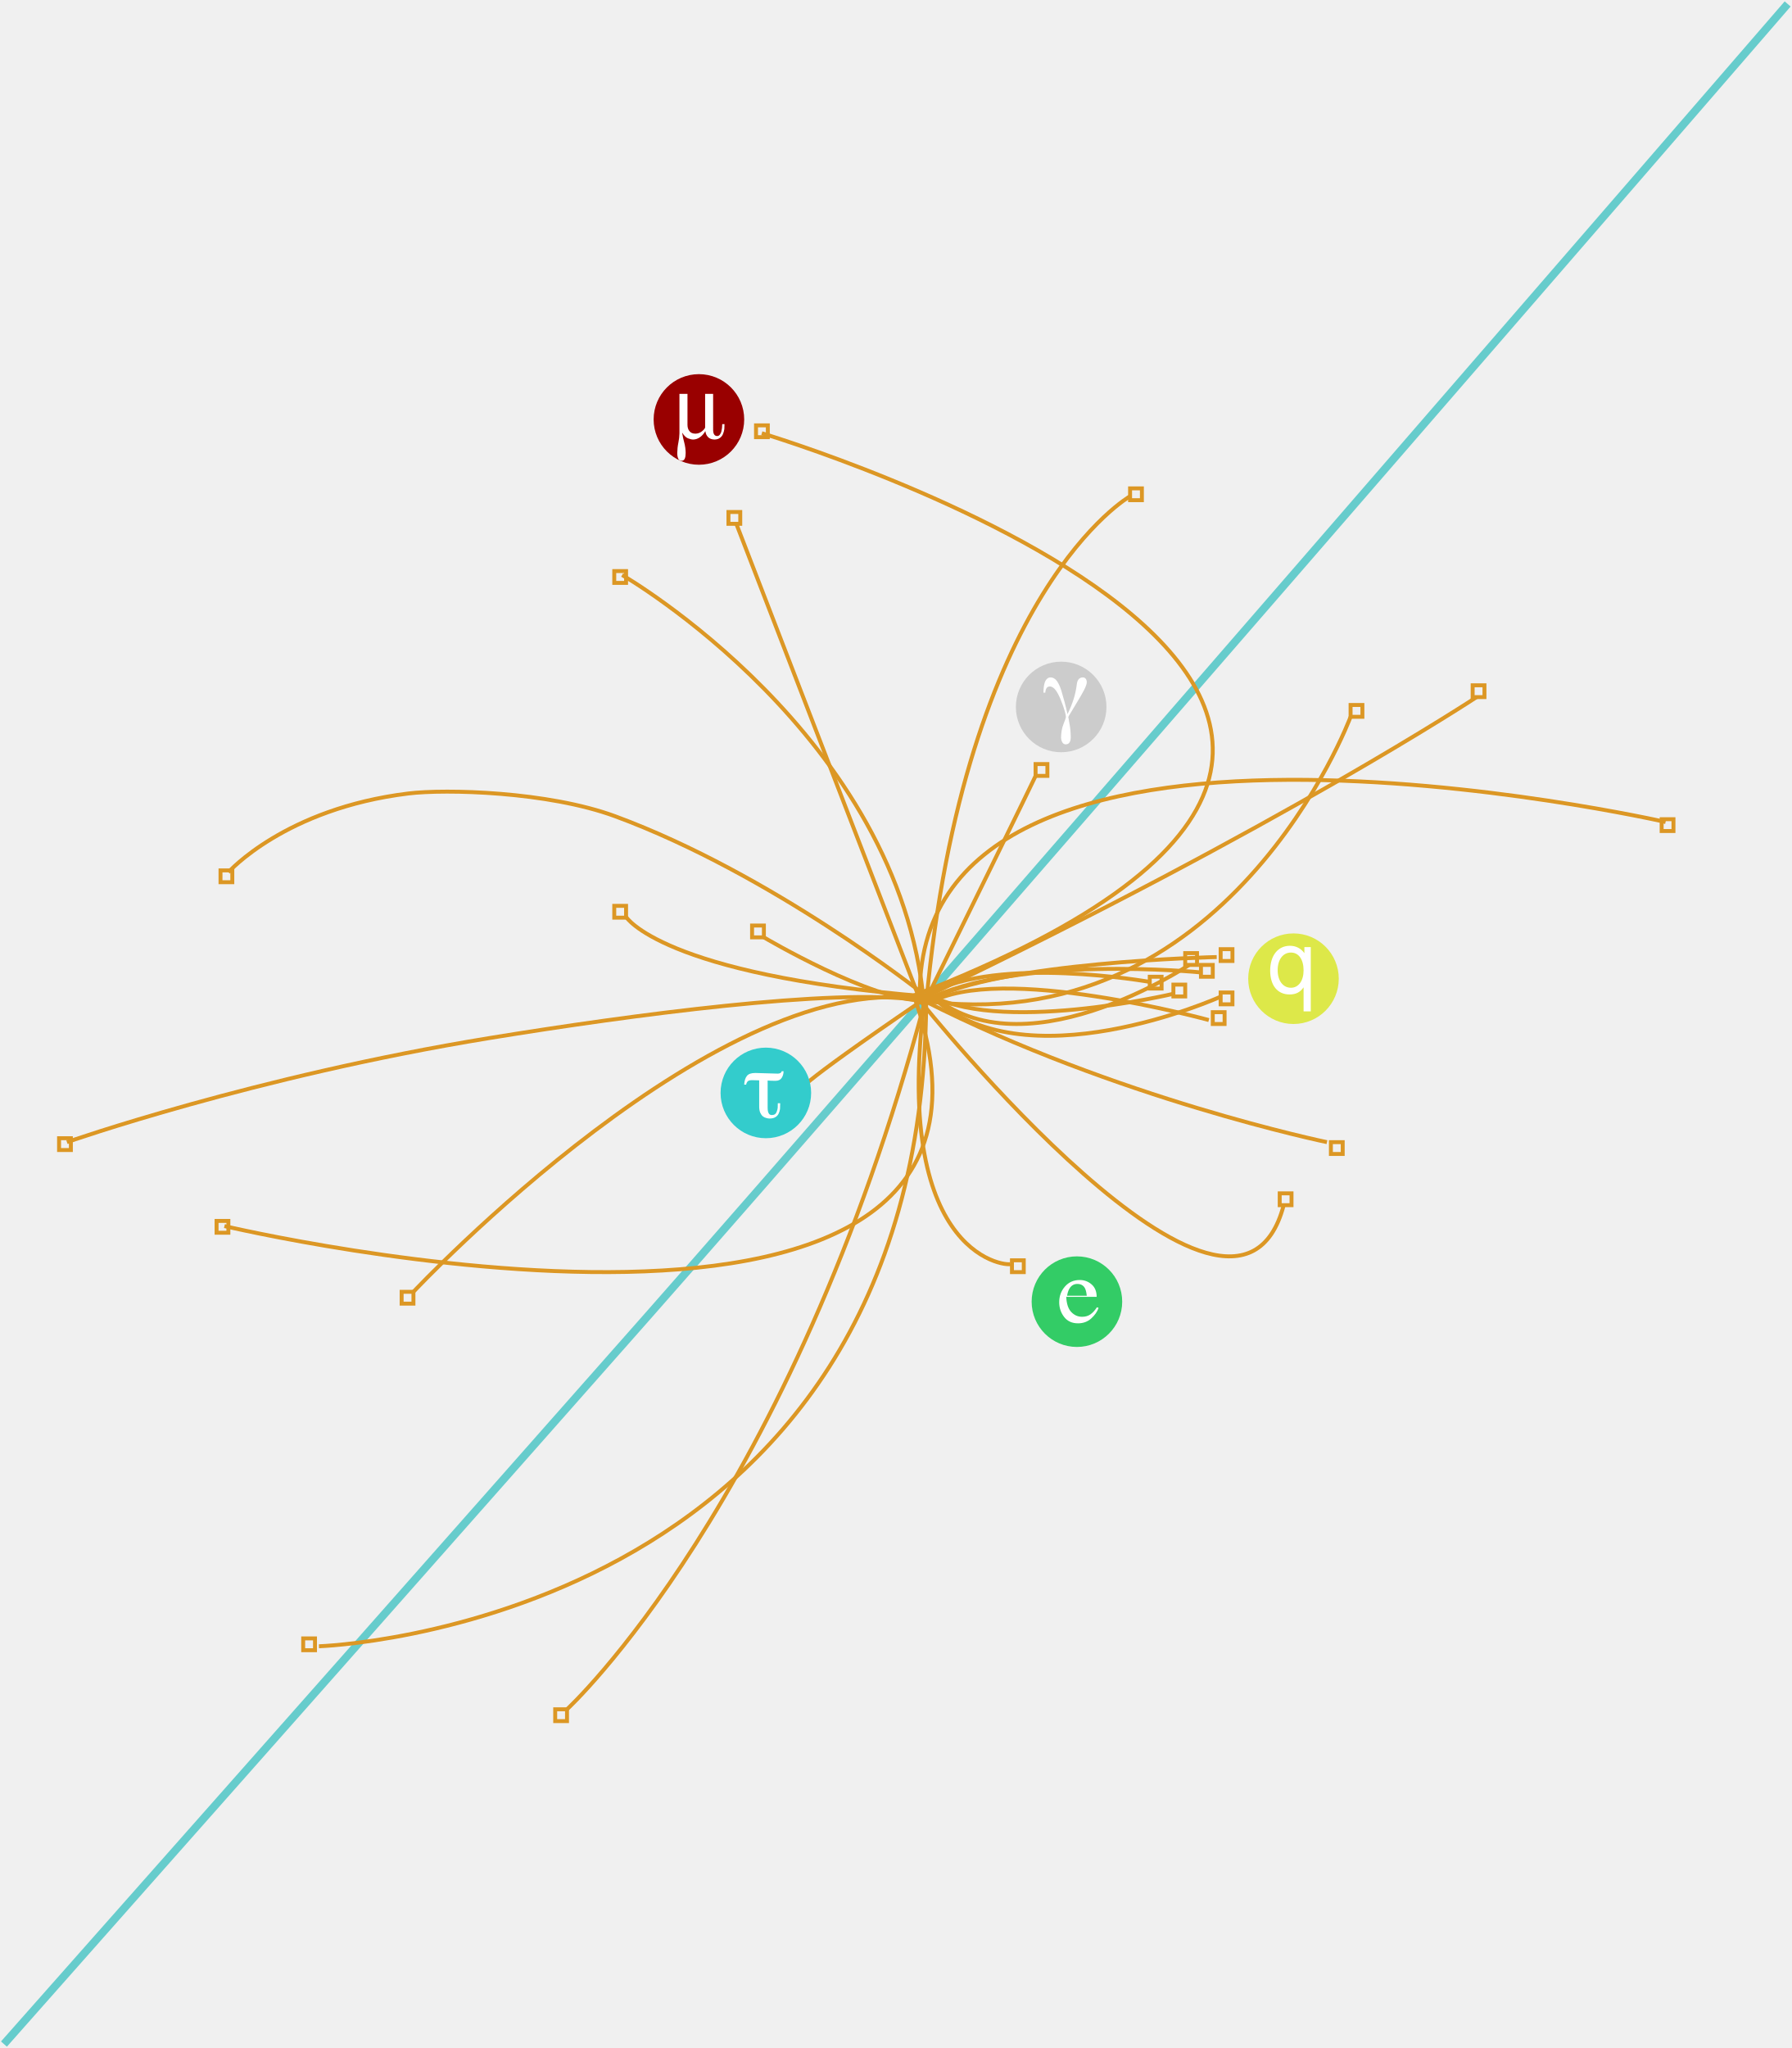
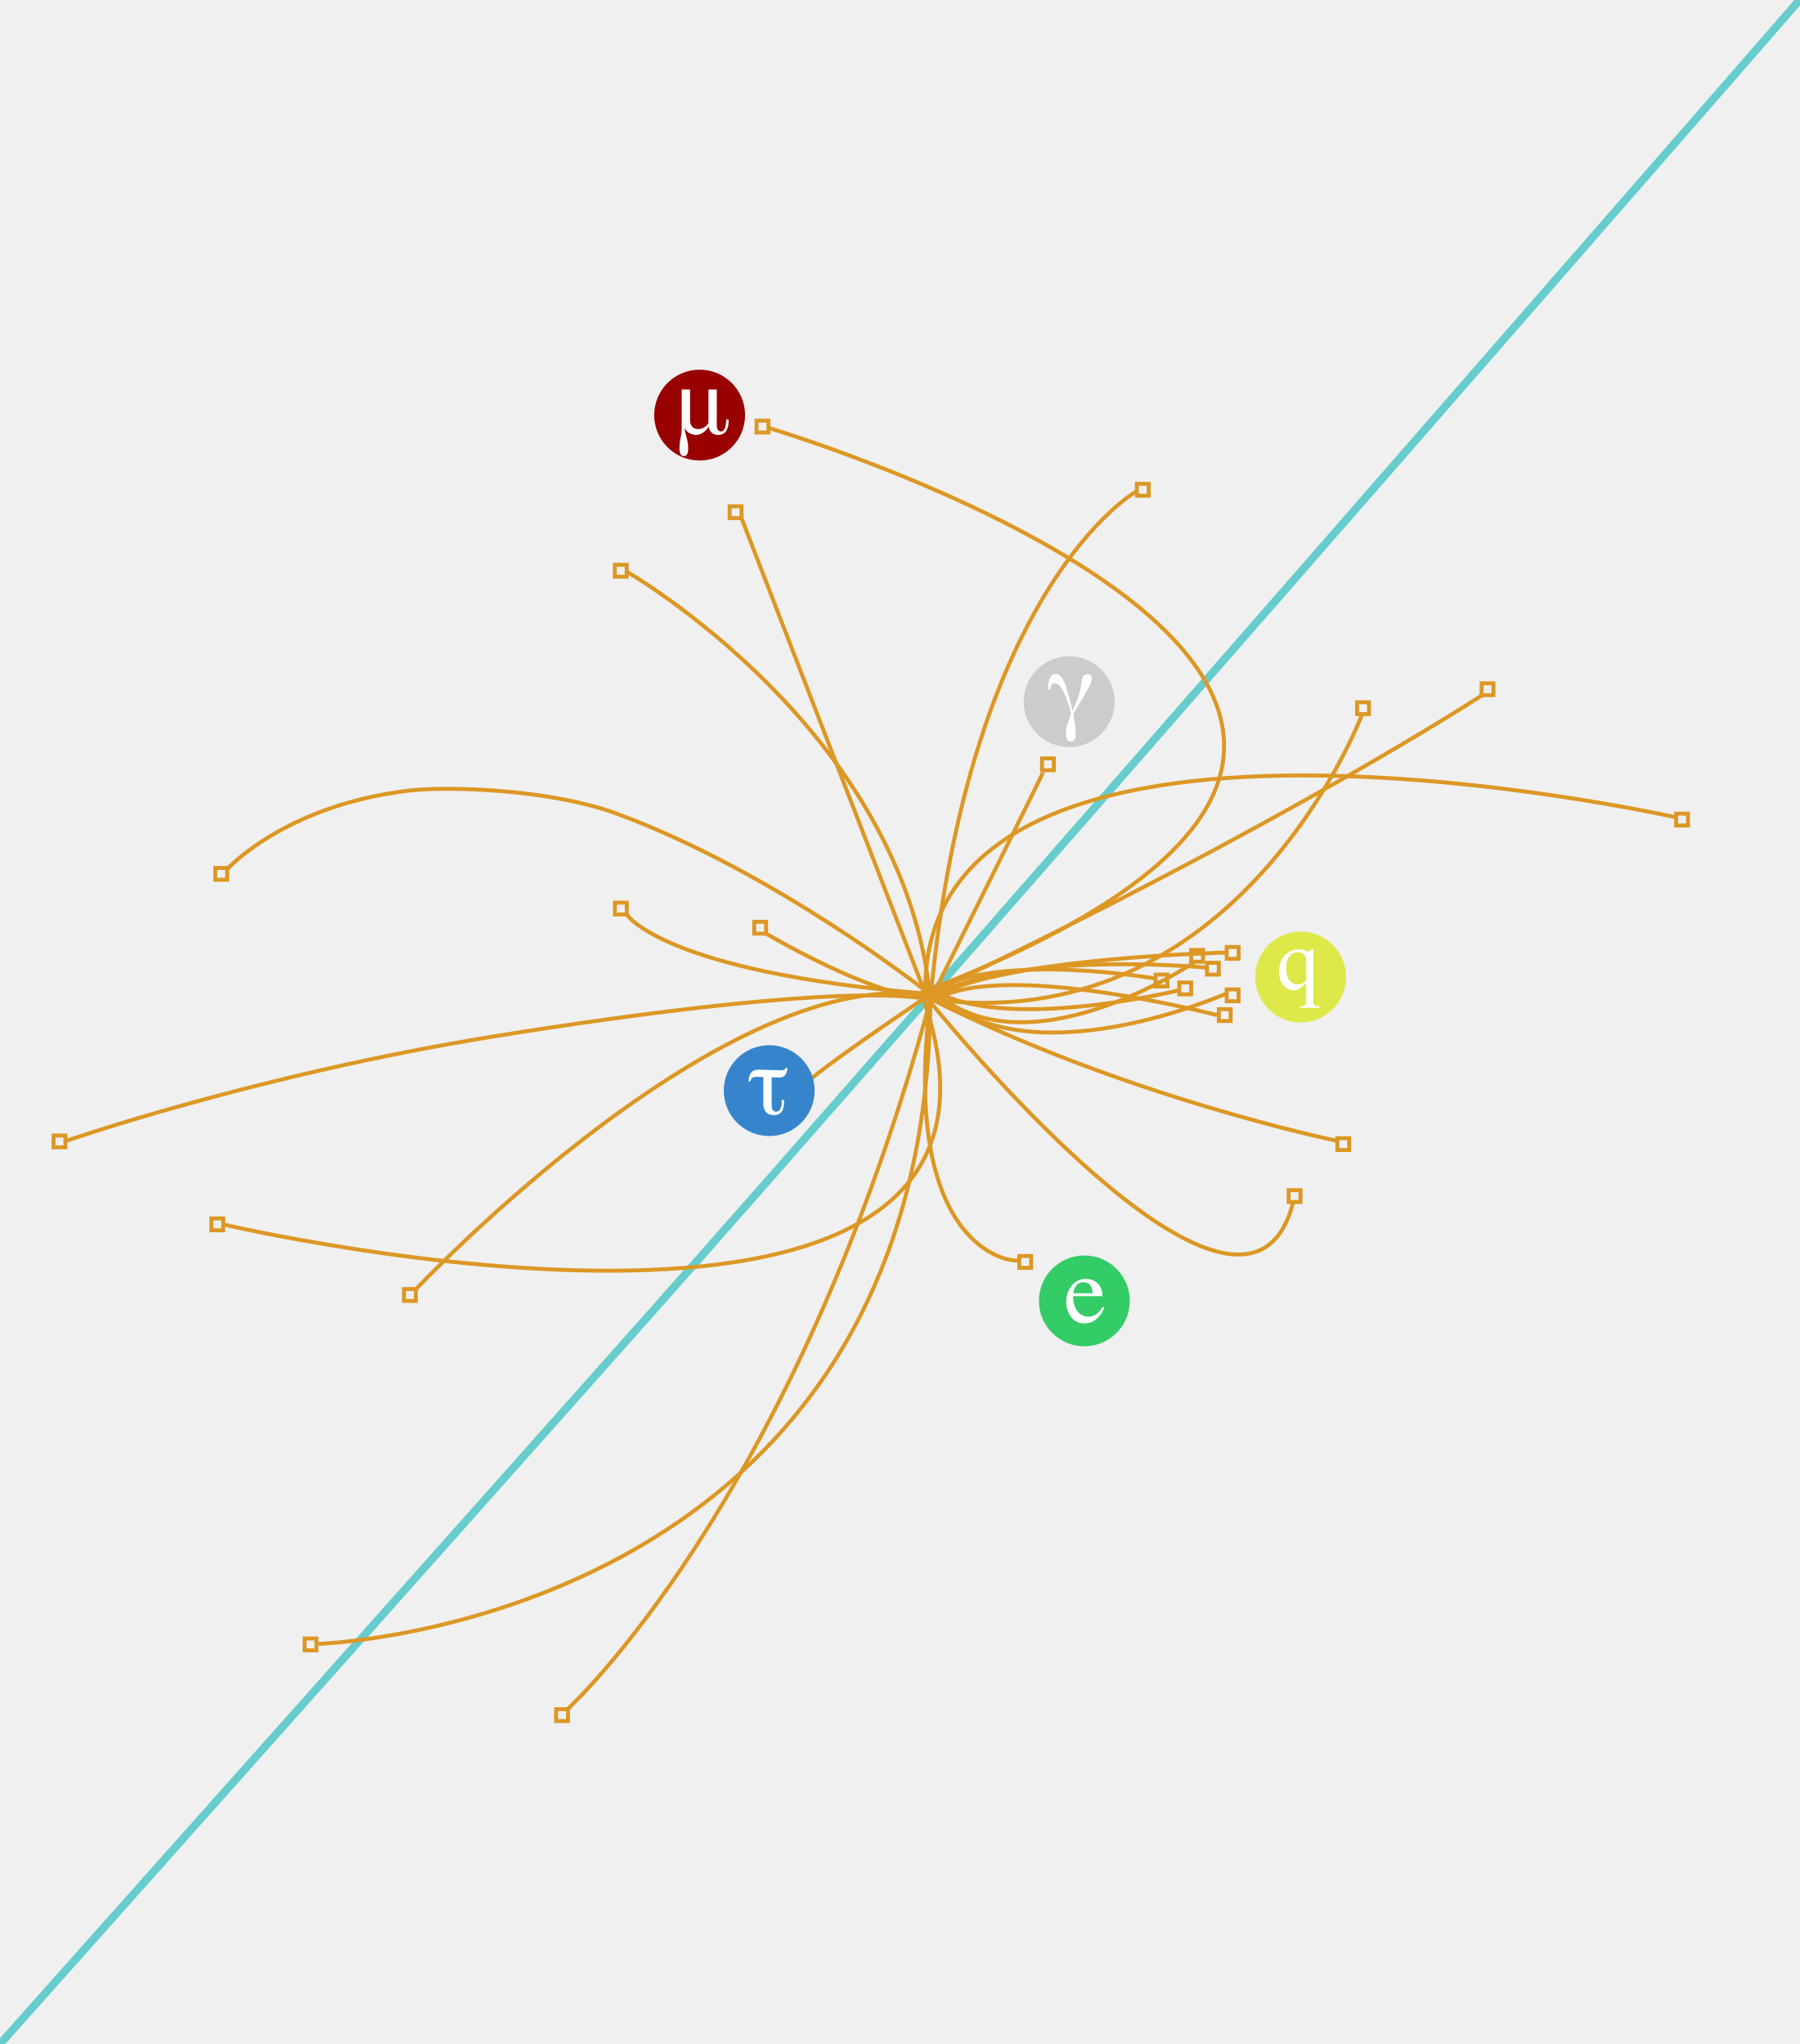
- <svg xmlns="http://www.w3.org/2000/svg" width="455px" height="520px" viewBox="0 0 455 520" version="1.1">
+ <svg xmlns="http://www.w3.org/2000/svg" version="1.1" id="Capa_1" x="0px" y="0px" width="455.5px" height="517.5px" viewBox="162 -88.5 455.5 517.5" enable-background="new 162 -88.5 455.5 517.5" xml:space="preserve">
  <description>Created with Sketch.</description>
-   <defs />
-   <g id="Page-1" stroke="none" stroke-width="1" fill="none" fill-rule="evenodd">
-     <g id="home_net_new" transform="translate(1, 1)">
-       <g id="Page-1">
-         <g id="home_net_new">
-           <g id="Page-1">
-             <path d="M0,518 C0,518 35.884,477.49 81.154,426.316 C108.282,395.647 147.362,351.462 163.269,333.438 C222.813,265.98 453,0 453,0" id="Path-4_1_" stroke="#66CCCC" stroke-width="2" />
-             <path d="M57,220.473 C57,220.473 71.333,204.298 102.721,200.469 C112.164,199.318 138.115,199.945 155.251,206.264 C195.062,220.944 233,251 233,251" id="Path-2" stroke="#DC9724" />
-             <path d="M16,289 C16,289 63.453,272.328 123.359,262.559 C159.259,256.704 210.98,249.805 232.054,252.917 C310.941,264.557 342,181 342,181" id="Path-4" stroke="#DC9724" />
-             <path d="M80,417 C80,417 232.903,412.14 234.218,253.829 C243.851,148.856 286,125 286,125" id="Path-5" stroke="#DC9724" />
-             <path d="M256,319.829 C256,320.849 225.645,319.4 233.661,253.91 C227.525,185.637 157,145 157,145" id="Path-5_1_" stroke="#DC9724" />
-             <path d="M325,305.044 C312.402,352.802 232.736,253.155 232.736,253.155 L186,132" id="Path-6_1_" stroke="#DC9724" />
-             <path d="M374,176 C374,176 324.25,208.829 234.279,252 C166.954,246.473 158,231.805 158,231.805" id="Path-7" stroke="#DC9724" />
-             <path d="M336,289 C336,289 282.525,277.941 233.639,253.066 C220.282,253.159 193,237 193,237" id="Path-8" stroke="#DC9724" />
-             <path d="M262,196 C262,196 262.29,195.655 233.816,253.569 C199.881,380.742 143,433 143,433" id="Path-9" stroke="#DC9724" />
-             <path d="M104,327 C104,327 183.024,242.711 234.75,253.069 C252.196,243.219 308,242 308,242" id="Path-10" stroke="#DC9724" />
-             <path d="M202.048,276 C202.048,276 199.451,276.057 232.617,253.434 C229.665,163.916 422,207.712 422,207.712" id="Path-11" stroke="#DC9724" />
-             <path d="M192.478,109 C192.478,109 422.088,177.598 231.071,251.763 C270.004,360.858 56,310.304 56,310.304" id="Path-12" stroke="#DC9724" />
-             <path d="M309,252.066 C309,252.066 258.34,274.882 235,251.358 C252.462,241.437 291.107,248.333 291.107,248.333" id="Path-10_1_" stroke="#DC9724" />
-             <path d="M234,251 C251.66,262.057 297,251.326 297,251.326" id="Path-10_2_" stroke="#DC9724" />
-             <path d="M234,253 C257.577,241.264 304,245.905 304,245.905" id="Path-10_3_" stroke="#DC9724" />
-           </g>
-           <circle id="Oval" fill="#33CCCC" cx="193.5" cy="276.5" r="11.5" />
-           <circle id="Oval" fill="#990000" cx="176.5" cy="105.5" r="11.5" />
-           <circle id="Oval" fill="#33CC66" cx="272.5" cy="329.5" r="11.5" />
-           <circle id="Oval" fill="#CCCCCC" cx="268.5" cy="178.5" r="11.5" />
-           <path d="M264,174.866 C264,174.455 264.021,174.023 264.068,173.573 C264.116,173.131 264.197,172.72 264.313,172.339 C264.437,171.944 264.628,171.625 264.885,171.385 C265.118,171.128 265.445,171 265.865,171 C266.449,171.016 266.965,171.318 267.419,171.908 C267.847,172.529 268.213,173.317 268.518,174.272 C269.141,176.306 269.665,178.301 270.094,180.256 L270.141,180.256 C270.747,179.014 271.241,177.803 271.623,176.624 C272.006,175.483 272.302,174.101 272.513,172.478 C272.59,172.005 272.766,171.632 273.036,171.361 C273.294,171.12 273.604,171 273.971,171 C274.305,171 274.559,171.112 274.73,171.338 C274.91,171.57 275,171.873 275,172.246 C274.983,172.688 274.747,173.356 274.288,174.249 C273.819,175.149 273.274,176.1 272.651,177.102 C272.067,178.103 271.542,178.98 271.075,179.732 C270.585,180.494 270.332,180.952 270.316,181.107 C270.316,181.208 270.354,181.398 270.431,181.677 C270.479,181.98 270.539,182.363 270.619,182.829 C270.813,183.753 270.918,184.89 270.933,186.241 C270.915,187.398 270.486,187.984 269.636,188 C269.223,187.984 268.919,187.771 268.725,187.359 C268.553,186.995 268.467,186.653 268.467,186.335 C268.485,184.999 268.691,183.839 269.086,182.853 C269.266,182.372 269.417,181.972 269.541,181.654 C269.65,181.336 269.705,181.13 269.705,181.037 C269.705,180.944 269.683,180.762 269.636,180.49 C269.588,180.233 269.511,179.915 269.404,179.535 C269.176,178.759 268.875,177.893 268.493,176.939 C268.127,175.968 267.703,175.118 267.221,174.389 C266.714,173.675 266.181,173.31 265.622,173.294 C265.193,173.31 264.896,173.484 264.732,173.818 C264.561,174.152 264.475,174.501 264.475,174.866 L264,174.866 L264,174.866 Z" id="Shape" fill="#FFFFFF" />
-           <path d="M276.223,325.113 C277.082,325.858 277.512,326.911 277.512,328.275 L269.788,328.275 C269.869,330.041 270.293,331.327 271.064,332.131 C271.834,332.937 272.747,333.341 273.803,333.341 C274.653,333.341 275.373,333.131 275.956,332.712 C276.539,332.293 277.079,331.7 277.575,330.932 L278,331.071 C277.669,332.039 277.045,332.937 276.132,333.763 C275.22,334.588 274.103,335 272.78,335 C271.255,335 270.076,334.458 269.246,333.376 C268.415,332.295 268,331.047 268,329.637 C268,328.105 268.483,326.781 269.449,325.67 C270.415,324.557 271.672,324 273.221,324 C274.361,323.998 275.363,324.37 276.223,325.113 L276.223,325.113 L276.223,325.113 Z M270.545,326.276 C270.292,326.732 270.109,327.305 270,328 L275,328 C274.913,327.156 274.764,326.528 274.551,326.114 C274.164,325.371 273.516,325 272.607,325 C271.706,324.998 271.018,325.423 270.545,326.276 L270.545,326.276 L270.545,326.276 Z" id="Shape" fill="#FFFFFF" />
-           <path d="M180.11,107.967 C180.081,109.117 180.418,109.7 181.127,109.715 C181.406,109.715 181.63,109.601 181.804,109.372 C181.97,109.159 182.098,108.911 182.187,108.628 C182.345,107.967 182.424,107.321 182.424,106.691 L183,106.691 C183,107.077 182.985,107.494 182.955,107.943 C182.895,108.384 182.777,108.804 182.605,109.207 C182.456,109.593 182.202,109.915 181.85,110.175 C181.51,110.444 181.048,110.585 180.463,110.601 C179.74,110.585 179.191,110.376 178.814,109.975 C178.432,109.574 178.208,109.081 178.15,108.498 L178.103,108.498 C177.763,109.112 177.323,109.612 176.783,109.998 C176.248,110.384 175.675,110.585 175.056,110.601 C174.687,110.601 174.239,110.498 173.711,110.293 C173.184,110.065 172.715,109.604 172.3,108.911 L172.254,108.959 C172.375,109.754 172.553,110.57 172.785,111.404 C173.005,112.247 173.121,113.117 173.134,114.015 C173.134,114.598 173.063,115.067 172.919,115.421 C172.769,115.791 172.486,115.985 172.072,116 C171.666,115.984 171.387,115.791 171.237,115.421 C171.079,115.067 171,114.599 171,114.015 C171.016,113.117 171.109,112.247 171.282,111.404 C171.448,110.586 171.539,109.801 171.553,109.053 L171.553,99 L173.596,99 L173.596,106.879 C173.596,107.54 173.766,108.073 174.104,108.474 C174.427,108.899 174.934,109.112 175.628,109.112 C176.245,109.089 176.773,108.899 177.217,108.545 C177.654,108.223 177.94,107.899 178.077,107.577 L178.077,99 L180.107,99 L180.11,107.967 L180.11,107.967 Z" id="Shape" fill="#FFFFFF" />
-           <path d="M190.807,271.437 C192.268,271.484 194.177,271.542 196.536,271.601 C196.767,271.601 196.977,271.554 197.167,271.459 C197.365,271.356 197.481,271.203 197.512,271 L198,271 C197.984,271.675 197.821,272.235 197.512,272.684 C197.202,273.178 196.675,273.426 195.928,273.426 C195.229,273.426 194.57,273.402 193.951,273.355 L193.951,280.185 C193.951,280.891 194.043,281.389 194.227,281.68 C194.384,281.986 194.668,282.13 195.071,282.117 C195.676,282.117 196.075,281.817 196.275,281.221 C196.386,280.947 196.466,280.623 196.513,280.255 C196.529,279.917 196.536,279.541 196.536,279.125 L197.143,279.125 C197.143,279.635 197.127,280.125 197.096,280.597 C197.033,281.044 196.904,281.454 196.714,281.822 C196.517,282.19 196.238,282.472 195.882,282.67 C195.523,282.892 195.045,283 194.441,283 C194.165,283 193.876,282.953 193.582,282.857 C193.298,282.795 193.014,282.658 192.737,282.445 C192.475,282.225 192.252,281.917 192.071,281.515 C191.895,281.107 191.808,280.58 191.808,279.938 L191.808,273.308 C191.222,273.277 190.609,273.261 189.974,273.261 C189.553,273.261 189.22,273.334 188.974,273.485 C188.751,273.659 188.588,273.961 188.487,274.391 L188,274.391 C188.056,273.394 188.294,272.649 188.714,272.152 C189.1,271.676 189.799,271.437 190.807,271.437 L190.807,271.437 L190.807,271.437 Z" id="Shape" fill="#FFFFFF" />
-           <rect id="Rectangle-path" stroke="#DC9724" x="76" y="415" width="3" height="3" />
-           <rect id="Rectangle-path" stroke="#DC9724" x="140" y="433" width="3" height="3" />
-           <rect id="Rectangle-path" stroke="#DC9724" x="256" y="319" width="3" height="3" />
-           <rect id="Rectangle-path" stroke="#DC9724" x="324" y="302" width="3" height="3" />
-           <rect id="Rectangle-path" stroke="#DC9724" x="337" y="289" width="3" height="3" />
-           <rect id="Rectangle-path" stroke="#DC9724" x="101" y="327" width="3" height="3" />
-           <rect id="Rectangle-path" stroke="#DC9724" x="54" y="309" width="3" height="3" />
-           <rect id="Rectangle-path" stroke="#DC9724" x="14" y="288" width="3" height="3" />
-           <rect id="Rectangle-path" stroke="#DC9724" x="55" y="220" width="3" height="3" />
-           <rect id="Rectangle-path" stroke="#DC9724" x="155" y="144" width="3" height="3" />
-           <rect id="Rectangle-path" stroke="#DC9724" x="184" y="129" width="3" height="3" />
-           <rect id="Rectangle-path" stroke="#DC9724" x="155" y="229" width="3" height="3" />
-           <rect id="Rectangle-path" stroke="#DC9724" x="190" y="234" width="3" height="3" />
-           <rect id="Rectangle-path" stroke="#DC9724" x="191" y="107" width="3" height="3" />
-           <rect id="Rectangle-path" stroke="#DC9724" x="286" y="123" width="3" height="3" />
-           <rect id="Rectangle-path" stroke="#DC9724" x="342" y="178" width="3" height="3" />
-           <rect id="Rectangle-path" stroke="#DC9724" x="373" y="173" width="3" height="3" />
-           <rect id="Rectangle-path" stroke="#DC9724" x="421" y="207" width="3" height="3" />
-           <rect id="Rectangle-path" stroke="#DC9724" x="309" y="240" width="3" height="3" />
-           <rect id="Rectangle-path" stroke="#DC9724" x="262" y="193" width="3" height="3" />
-           <rect id="Rectangle-path" stroke="#DC9724" x="309" y="251" width="3" height="3" />
-           <rect id="Rectangle-path" stroke="#DC9724" x="297" y="249" width="3" height="3" />
-           <rect id="Rectangle-path" stroke="#DC9724" x="291" y="247" width="3" height="3" />
-           <rect id="Rectangle-path" stroke="#DC9724" x="304" y="244" width="3" height="3" />
-           <circle id="Oval" fill="#DDE849" cx="327.5" cy="247.5" r="11.5" />
-           <rect id="Rectangle-path" x="321" y="236" width="30" height="32" />
-           <g id="q" transform="translate(321, 230)" font-size="22" font-family="Helvetica" fill="#FFFFFF" font-weight="normal">
-             <text>
-               <tspan x="0" y="21">q</tspan>
-             </text>
-           </g>
-           <path d="M235,253.735 C252.566,243.316 306,258 306,258" id="Path-10_4_" stroke="#DC9724" />
-           <rect id="Rectangle-path" stroke="#DC9724" x="307" y="256" width="3" height="3" />
-           <path d="M301,244 C301,244 257.325,273.162 234,250.164" id="Path-10_5_" stroke="#DC9724" />
-           <rect id="Rectangle-path" stroke="#DC9724" x="300" y="241" width="3" height="3" />
-         </g>
-       </g>
-     </g>
+   <g id="Page-1">
+     <path id="Path-4_1_" fill="none" stroke="#66CCCC" stroke-width="2" d="M162,429   c0,0,36.082-40.471,81.602-91.596c27.278-30.639,66.573-74.781,82.568-92.788C386.043,177.223,617.5-88.5,617.5-88.5" />
+     <path id="Path-2" fill="none" stroke="#DC9724" d="M219.338,131.726c0,0,14.403-16.201,45.943-20.036   c9.49-1.153,35.566-0.525,52.787,5.804c40.006,14.704,78.129,44.808,78.129,44.808" />
+     <path id="Path-4" fill="none" stroke="#DC9724" d="M178.557,200.418c0,0,47.778-16.689,108.094-26.469   c36.146-5.861,88.221-12.767,109.439-9.652c79.427,11.652,110.698-71.992,110.698-71.992" />
+     <path id="Path-5" fill="none" stroke="#DC9724" d="M242.596,327.693c0,0,153.574-4.855,154.895-163   C407.165,59.831,449.5,36,449.5,36" />
+     <path id="Path-5_1_" fill="none" stroke="#DC9724" d="M420,230.482c0,1.018-30.587-0.428-22.51-65.79   C391.309,96.556,320.247,56,320.247,56" />
+     <path id="Path-6_1_" fill="none" stroke="#DC9724" d="M489.263,216.141   c-12.649,47.871-92.647-52.013-92.647-52.013L349.685,42.685" />
+     <path id="Path-7" fill="none" stroke="#DC9724" d="M537.166,87.499c0,0-49.871,32.667-140.061,75.626   c-67.488-5.5-76.465-20.096-76.465-20.096" />
+     <path id="Path-8" fill="none" stroke="#DC9724" d="M500.064,200.268c0,0-53.909-11.143-103.192-36.208   c-13.465,0.094-40.969-16.188-40.969-16.188" />
+     <path id="Path-9" fill="none" stroke="#DC9724" d="M426.002,107.081c0,0,0.293-0.345-28.512,57.614   c-34.33,127.272-91.872,179.571-91.872,179.571" />
+     <path id="Path-10" fill="none" stroke="#DC9724" d="M267.084,238.105c0,0,79.572-84.729,131.657-74.315   c17.566-9.902,73.76-11.127,73.76-11.127" />
+     <path id="Path-11" fill="none" stroke="#DC9724" d="M365.522,186.529c0,0-2.609,0.058,30.712-22.48   C393.268,74.869,586.5,118.5,586.5,118.5" />
+     <path id="Path-12" fill="none" stroke="#DC9724" d="M356.25,19.75c0,0,231.75,68.75,38.952,143.079   C434.498,272.166,218.5,221.5,218.5,221.5" />
+     <path id="Path-10_1_" fill="none" stroke="#DC9724" d="M472.5,163c0,0-50.965,22.773-74.444-0.707   c17.566-9.902,56.444-3.019,56.444-3.019" />
+     <path id="Path-10_2_" fill="none" stroke="#DC9724" d="M397.832,161.87   c17.567,11.366,62.668,0.335,62.668,0.335" />
+     <path id="Path-10_3_" fill="none" stroke="#DC9724" d="M397.866,163.424   C421.32,151.971,467.5,156.5,467.5,156.5" />
  </g>
+   <circle fill="#3685CC" cx="356.699" cy="187.622" r="11.5" />
+   <circle fill="#990000" cx="339.089" cy="16.597" r="11.5" />
+   <circle fill="#33CC66" cx="436.466" cy="240.859" r="11.5" />
+   <circle fill="#CCCCCC" cx="432.615" cy="89.146" r="11.5" />
+   <g>
+     <path fill="#FFFFFF" d="M427.325,86.038c0-0.414,0.021-0.848,0.067-1.301c0.049-0.445,0.131-0.859,0.246-1.242   c0.125-0.398,0.315-0.719,0.574-0.961c0.233-0.258,0.562-0.387,0.983-0.387c0.586,0.016,1.104,0.32,1.56,0.914   c0.43,0.625,0.797,1.418,1.104,2.379c0.625,2.047,1.15,4.055,1.582,6.023h0.047c0.607-1.25,1.104-2.469,1.486-3.656   c0.385-1.148,0.682-2.539,0.894-4.172c0.077-0.477,0.254-0.852,0.524-1.125c0.26-0.242,0.57-0.363,0.938-0.363   c0.336,0,0.591,0.113,0.763,0.34c0.182,0.234,0.271,0.539,0.271,0.914c-0.018,0.445-0.254,1.117-0.715,2.016   c-0.471,0.906-1.018,1.863-1.643,2.871c-0.586,1.008-1.113,1.891-1.582,2.648c-0.492,0.766-0.746,1.227-0.763,1.383   c0,0.102,0.039,0.293,0.116,0.574c0.048,0.305,0.107,0.691,0.188,1.16c0.194,0.93,0.301,2.074,0.315,3.434   c-0.019,1.164-0.449,1.754-1.302,1.77c-0.414-0.016-0.721-0.23-0.914-0.645c-0.174-0.367-0.26-0.711-0.26-1.031   c0.019-1.344,0.226-2.512,0.621-3.504c0.182-0.484,0.332-0.887,0.457-1.207c0.108-0.32,0.164-0.527,0.164-0.621   s-0.021-0.277-0.068-0.551c-0.049-0.258-0.125-0.578-0.233-0.961c-0.229-0.781-0.53-1.652-0.914-2.613   c-0.366-0.977-0.793-1.832-1.276-2.566c-0.508-0.719-1.043-1.086-1.604-1.102c-0.431,0.016-0.729,0.191-0.894,0.527   c-0.172,0.336-0.258,0.688-0.258,1.055H427.325L427.325,86.038z" />
+   </g>
+   <g>
+     <path fill="#FFFFFF" d="M439.796,236.421c0.827,0.763,1.241,1.843,1.241,3.24h-7.439c0.078,1.81,0.487,3.127,1.229,3.95   c0.742,0.826,1.621,1.24,2.639,1.24c0.818,0,1.513-0.215,2.073-0.646c0.562-0.431,1.082-1.037,1.561-1.824l0.409,0.144   c-0.318,0.992-0.92,1.912-1.799,2.759c-0.88,0.846-1.955,1.269-3.229,1.269c-1.47,0-2.604-0.556-3.404-1.664   c-0.8-1.109-1.2-2.388-1.2-3.832c0-1.57,0.466-2.927,1.396-4.064c0.931-1.141,2.142-1.713,3.634-1.713   C438.003,235.277,438.968,235.659,439.796,236.421z M434.183,237.316c-0.25,0.422-0.431,0.953-0.539,1.597h4.944   c-0.086-0.781-0.232-1.363-0.444-1.746c-0.383-0.688-1.022-1.03-1.922-1.03C435.33,236.134,434.651,236.527,434.183,237.316z" />
+   </g>
+   <g>
+     <path fill="#FFFFFF" d="M343.429,19.005c-0.029,1.141,0.319,1.719,1.057,1.734c0.289,0,0.521-0.113,0.701-0.34   c0.174-0.211,0.307-0.457,0.398-0.738c0.163-0.656,0.245-1.297,0.245-1.922h0.599c0,0.383-0.017,0.797-0.047,1.242   c-0.062,0.438-0.185,0.855-0.363,1.254c-0.154,0.383-0.418,0.703-0.783,0.961c-0.354,0.266-0.832,0.406-1.439,0.422   c-0.75-0.016-1.32-0.223-1.711-0.621c-0.397-0.398-0.631-0.887-0.69-1.465h-0.048c-0.354,0.609-0.811,1.105-1.371,1.488   c-0.555,0.383-1.149,0.582-1.793,0.598c-0.383,0-0.848-0.102-1.396-0.305c-0.547-0.227-1.033-0.684-1.465-1.371l-0.047,0.047   c0.125,0.789,0.311,1.598,0.551,2.426c0.229,0.836,0.35,1.699,0.361,2.59c0,0.578-0.072,1.043-0.223,1.395   c-0.156,0.367-0.449,0.559-0.879,0.574c-0.423-0.016-0.712-0.207-0.867-0.574c-0.164-0.352-0.246-0.816-0.246-1.395   c0.018-0.891,0.113-1.754,0.293-2.59c0.172-0.812,0.268-1.59,0.281-2.332V10.11h2.12v7.816c0,0.656,0.177,1.184,0.527,1.582   c0.336,0.422,0.861,0.633,1.582,0.633c0.641-0.023,1.188-0.211,1.649-0.562c0.453-0.32,0.75-0.641,0.894-0.961V10.11h2.106   L343.429,19.005L343.429,19.005z" />
+   </g>
+   <g>
+     <path fill="#FFFFFF" d="M354.221,182.32c1.438,0.048,3.315,0.104,5.638,0.164c0.229,0,0.435-0.047,0.62-0.143   c0.195-0.104,0.31-0.255,0.341-0.457h0.479c-0.017,0.674-0.177,1.229-0.479,1.678c-0.306,0.492-0.824,0.736-1.56,0.736   c-0.688,0-1.336-0.021-1.944-0.068v6.797c0,0.703,0.09,1.199,0.271,1.488c0.154,0.305,0.434,0.446,0.831,0.435   c0.595,0,0.987-0.298,1.185-0.892c0.109-0.272,0.188-0.597,0.234-0.961c0.016-0.338,0.021-0.713,0.021-1.125h0.598   c0,0.508-0.016,0.994-0.047,1.465c-0.062,0.443-0.188,0.853-0.375,1.22c-0.193,0.366-0.469,0.647-0.818,0.844   c-0.354,0.222-0.824,0.328-1.418,0.328c-0.271,0-0.557-0.047-0.846-0.142c-0.279-0.062-0.56-0.199-0.832-0.41   c-0.258-0.219-0.478-0.526-0.654-0.926c-0.173-0.406-0.26-0.933-0.26-1.569v-6.599c-0.576-0.031-1.18-0.049-1.805-0.049   c-0.414,0-0.742,0.073-0.983,0.225c-0.22,0.173-0.38,0.474-0.479,0.9h-0.479c0.055-0.99,0.288-1.732,0.702-2.229   C352.54,182.559,353.229,182.32,354.221,182.32z" />
+   </g>
+   <rect x="239.096" y="326.333" fill="none" stroke="#DC9724" width="3" height="3" />
+   <rect x="302.761" y="344.238" fill="none" stroke="#DC9724" width="3" height="3" />
+   <rect x="420" y="229.5" fill="none" stroke="#DC9724" width="3" height="3" />
+   <rect x="488.168" y="212.832" fill="none" stroke="#DC9724" width="3" height="3" />
+   <rect x="500.5" y="199.666" fill="none" stroke="#DC9724" width="3" height="3" />
+   <rect x="264.25" y="237.863" fill="none" stroke="#DC9724" width="3" height="3" />
+   <rect x="215.5" y="219.988" fill="none" stroke="#DC9724" width="3" height="3" />
+   <rect x="175.557" y="198.988" fill="none" stroke="#DC9724" width="3" height="3" />
+   <rect x="216.5" y="131.239" fill="none" stroke="#DC9724" width="3" height="3" />
+   <rect x="317.625" y="54.5" fill="none" stroke="#DC9724" width="3" height="3" />
+   <rect x="346.685" y="39.685" fill="none" stroke="#DC9724" width="3" height="3" />
+   <rect x="317.644" y="140.03" fill="none" stroke="#DC9724" width="3" height="3" />
+   <rect x="352.903" y="144.872" fill="none" stroke="#DC9724" width="3" height="3" />
+   <rect x="353.5" y="18" fill="none" stroke="#DC9724" width="3" height="3" />
+   <rect x="449.75" y="34" fill="none" stroke="#DC9724" width="3" height="3" />
+   <rect x="505.5" y="89.305" fill="none" stroke="#DC9724" width="3" height="3" />
+   <rect x="537.012" y="84.499" fill="none" stroke="#DC9724" width="3" height="3" />
+   <rect x="586.262" y="117.5" fill="none" stroke="#DC9724" width="3" height="3" />
+   <rect x="472.501" y="151.25" fill="none" stroke="#DC9724" width="3" height="3" />
+   <rect x="425.75" y="103.5" fill="none" stroke="#DC9724" width="3" height="3" />
+   <rect x="472.5" y="162" fill="none" stroke="#DC9724" width="3" height="3" />
+   <rect x="460.5" y="160.25" fill="none" stroke="#DC9724" width="3" height="3" />
+   <rect x="454.5" y="158.25" fill="none" stroke="#DC9724" width="3" height="3" />
+   <rect x="467.5" y="155.25" fill="none" stroke="#DC9724" width="3" height="3" />
+   <circle fill="#DDE849" cx="491.216" cy="158.86" r="11.5" />
+   <rect x="485.01" y="146.667" fill="none" width="29.947" height="32.001" />
+   <g enable-background="new    ">
+     <path fill="#FFFFFF" d="M494.408,151.827v12.654c0,0.63,0.043,1.035,0.129,1.214c0.086,0.179,0.221,0.318,0.403,0.419   c0.182,0.101,0.538,0.15,1.068,0.15v0.397h-4.963v-0.397h0.204c0.4,0,0.704-0.058,0.912-0.172c0.144-0.079,0.259-0.22,0.345-0.425   c0.086-0.203,0.129-0.6,0.129-1.187v-4.232c-0.652,0.773-1.222,1.302-1.708,1.585c-0.487,0.282-0.992,0.424-1.516,0.424   c-0.953,0-1.803-0.434-2.551-1.3c-0.749-0.866-1.123-2.026-1.123-3.48c0-1.669,0.494-3.027,1.482-4.077   c0.988-1.049,2.181-1.573,3.577-1.573c0.407,0,0.783,0.058,1.128,0.172c0.344,0.114,0.65,0.286,0.924,0.516   c0.415-0.2,0.812-0.43,1.191-0.688H494.408z M492.637,159.572v-4.619c0-0.537-0.07-0.96-0.209-1.268   c-0.142-0.308-0.39-0.569-0.747-0.784c-0.358-0.215-0.763-0.322-1.214-0.322c-0.804,0-1.49,0.34-2.062,1.021   c-0.573,0.681-0.858,1.712-0.858,3.094c0,1.325,0.291,2.331,0.875,3.019s1.286,1.031,2.11,1.031c0.422,0,0.799-0.091,1.128-0.274   C491.988,160.287,492.314,159.987,492.637,159.572z" />
+   </g>
+   <path id="Path-10_4_" fill="none" stroke="#DC9724" d="M398.996,164.447  C416.564,154.545,470,168.5,470,168.5" />
+   <rect x="470.5" y="167" fill="none" stroke="#DC9724" width="3" height="3" />
+   <path id="Path-10_5_" fill="none" stroke="#DC9724" d="M464.5,155c0,0-43.965,29.773-67.444,6.293" />
+   <rect x="463.5" y="152" fill="none" stroke="#DC9724" width="3" height="3" />
</svg>
